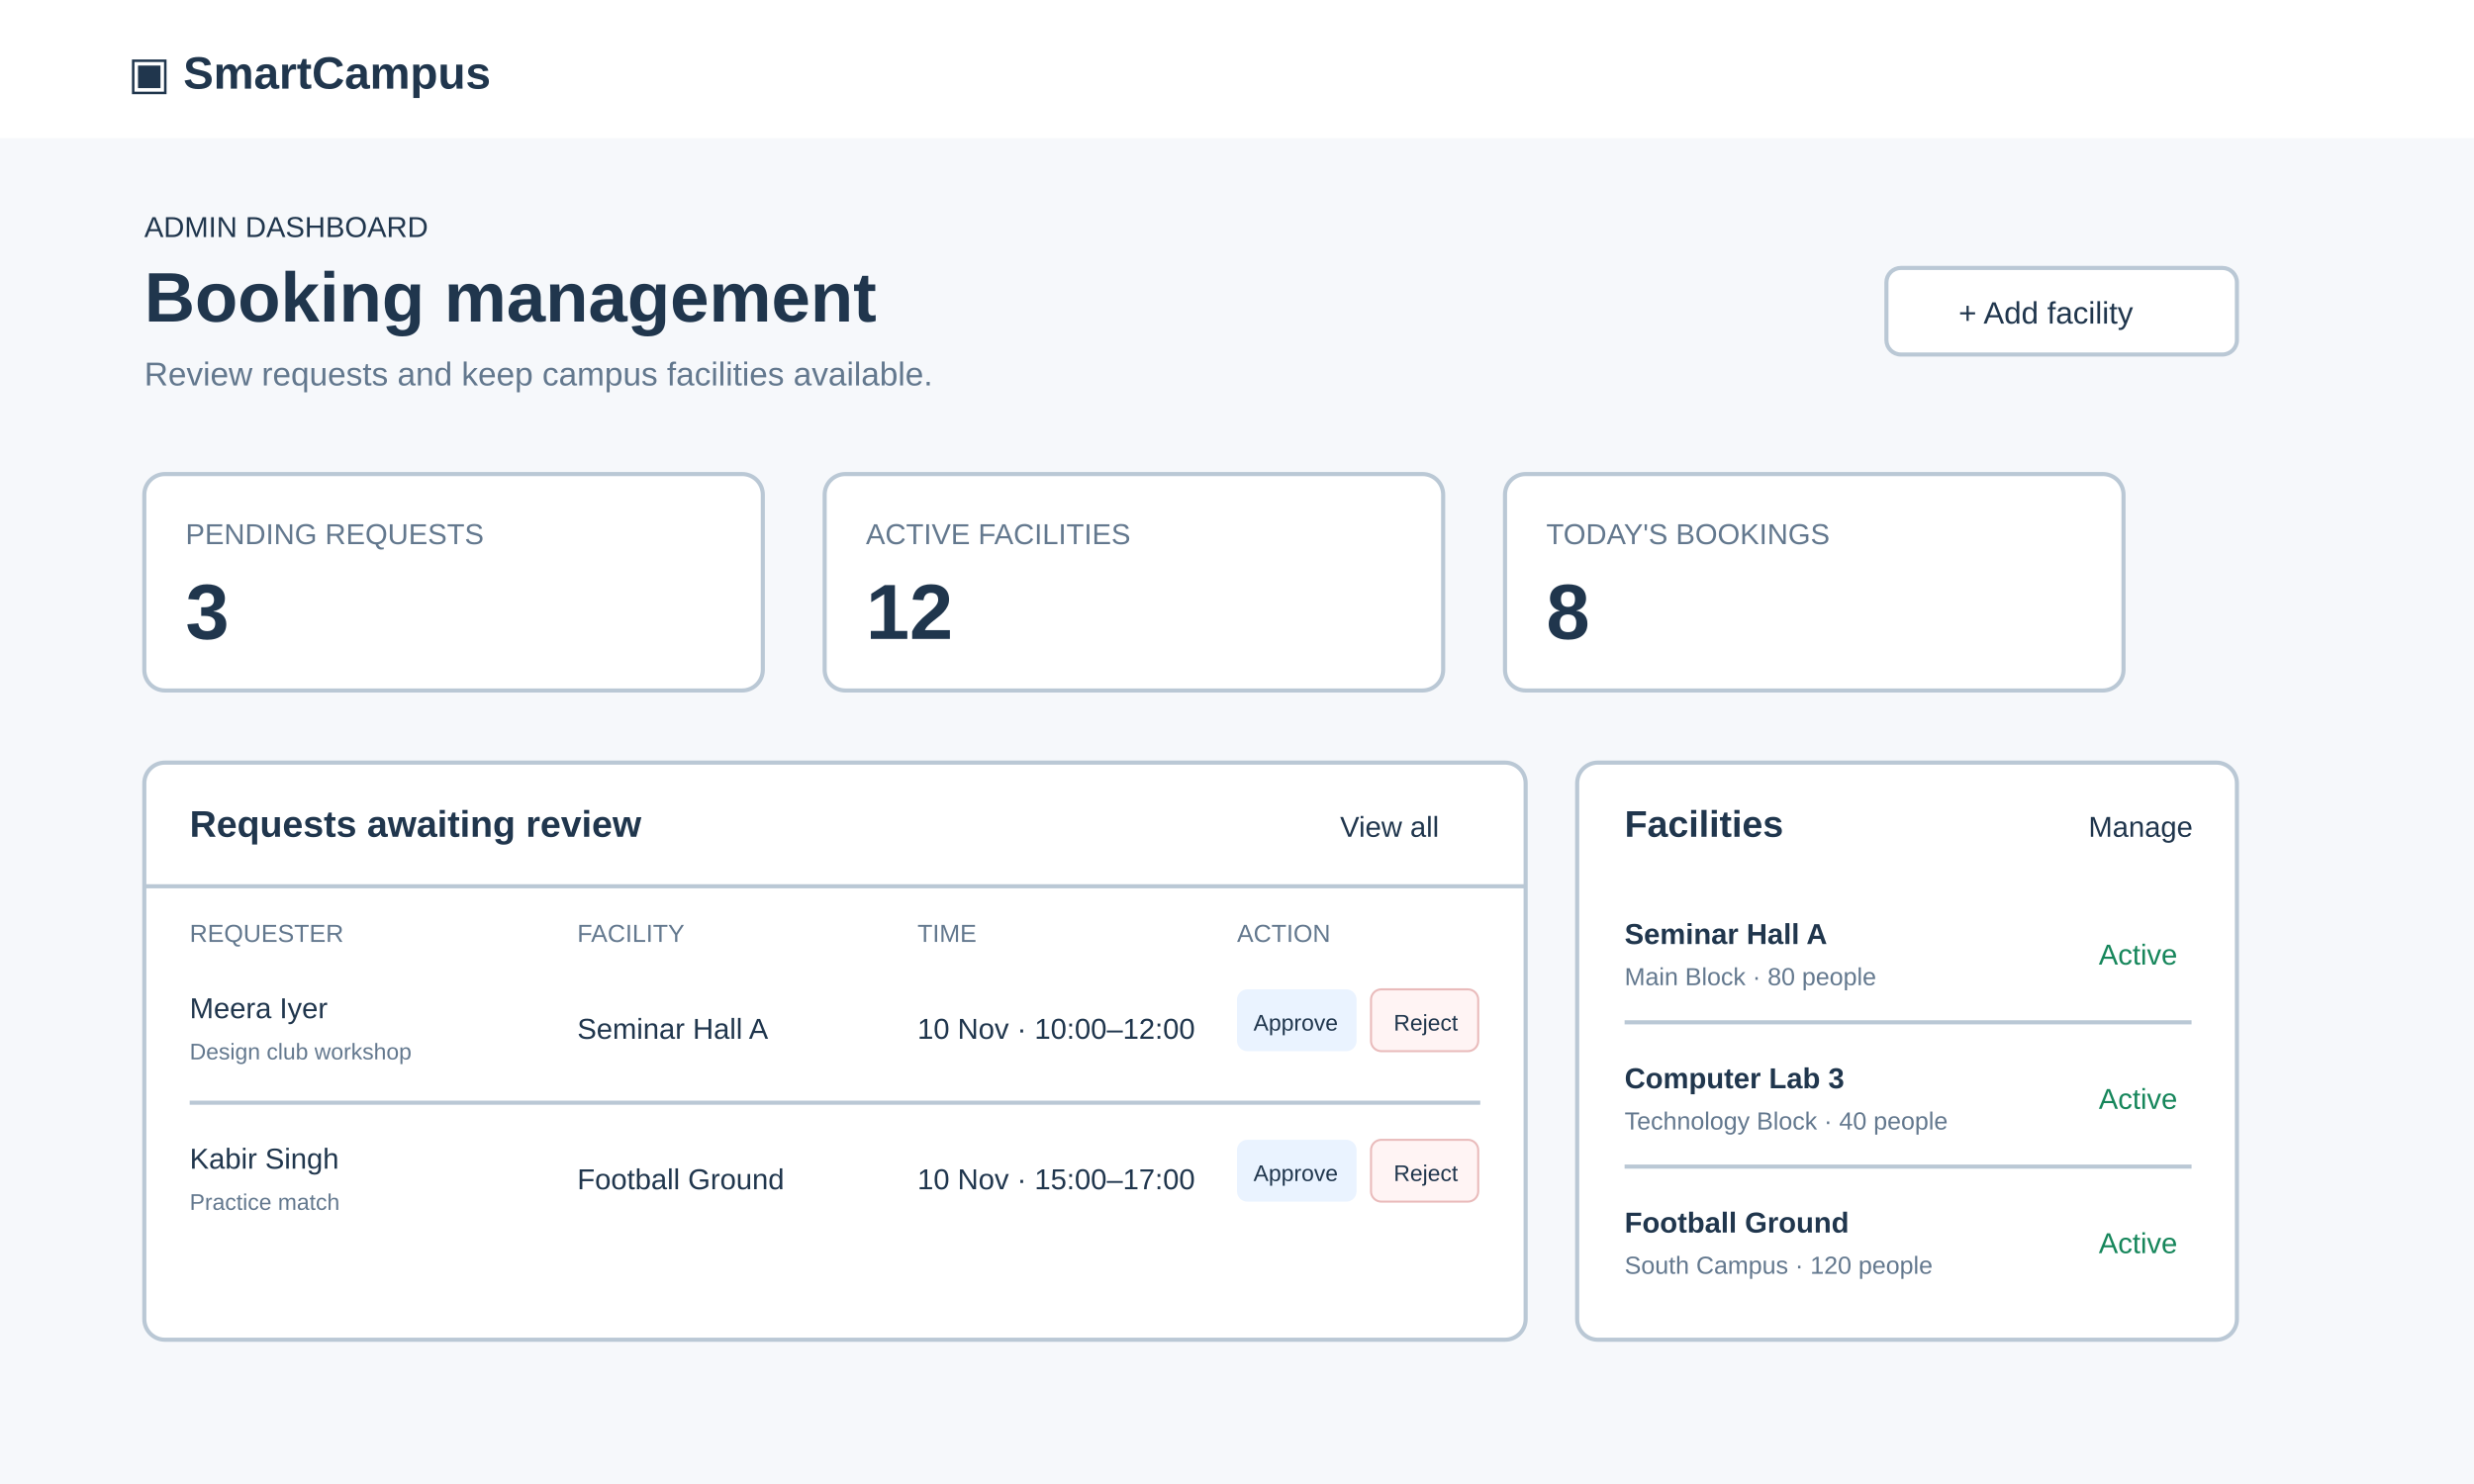
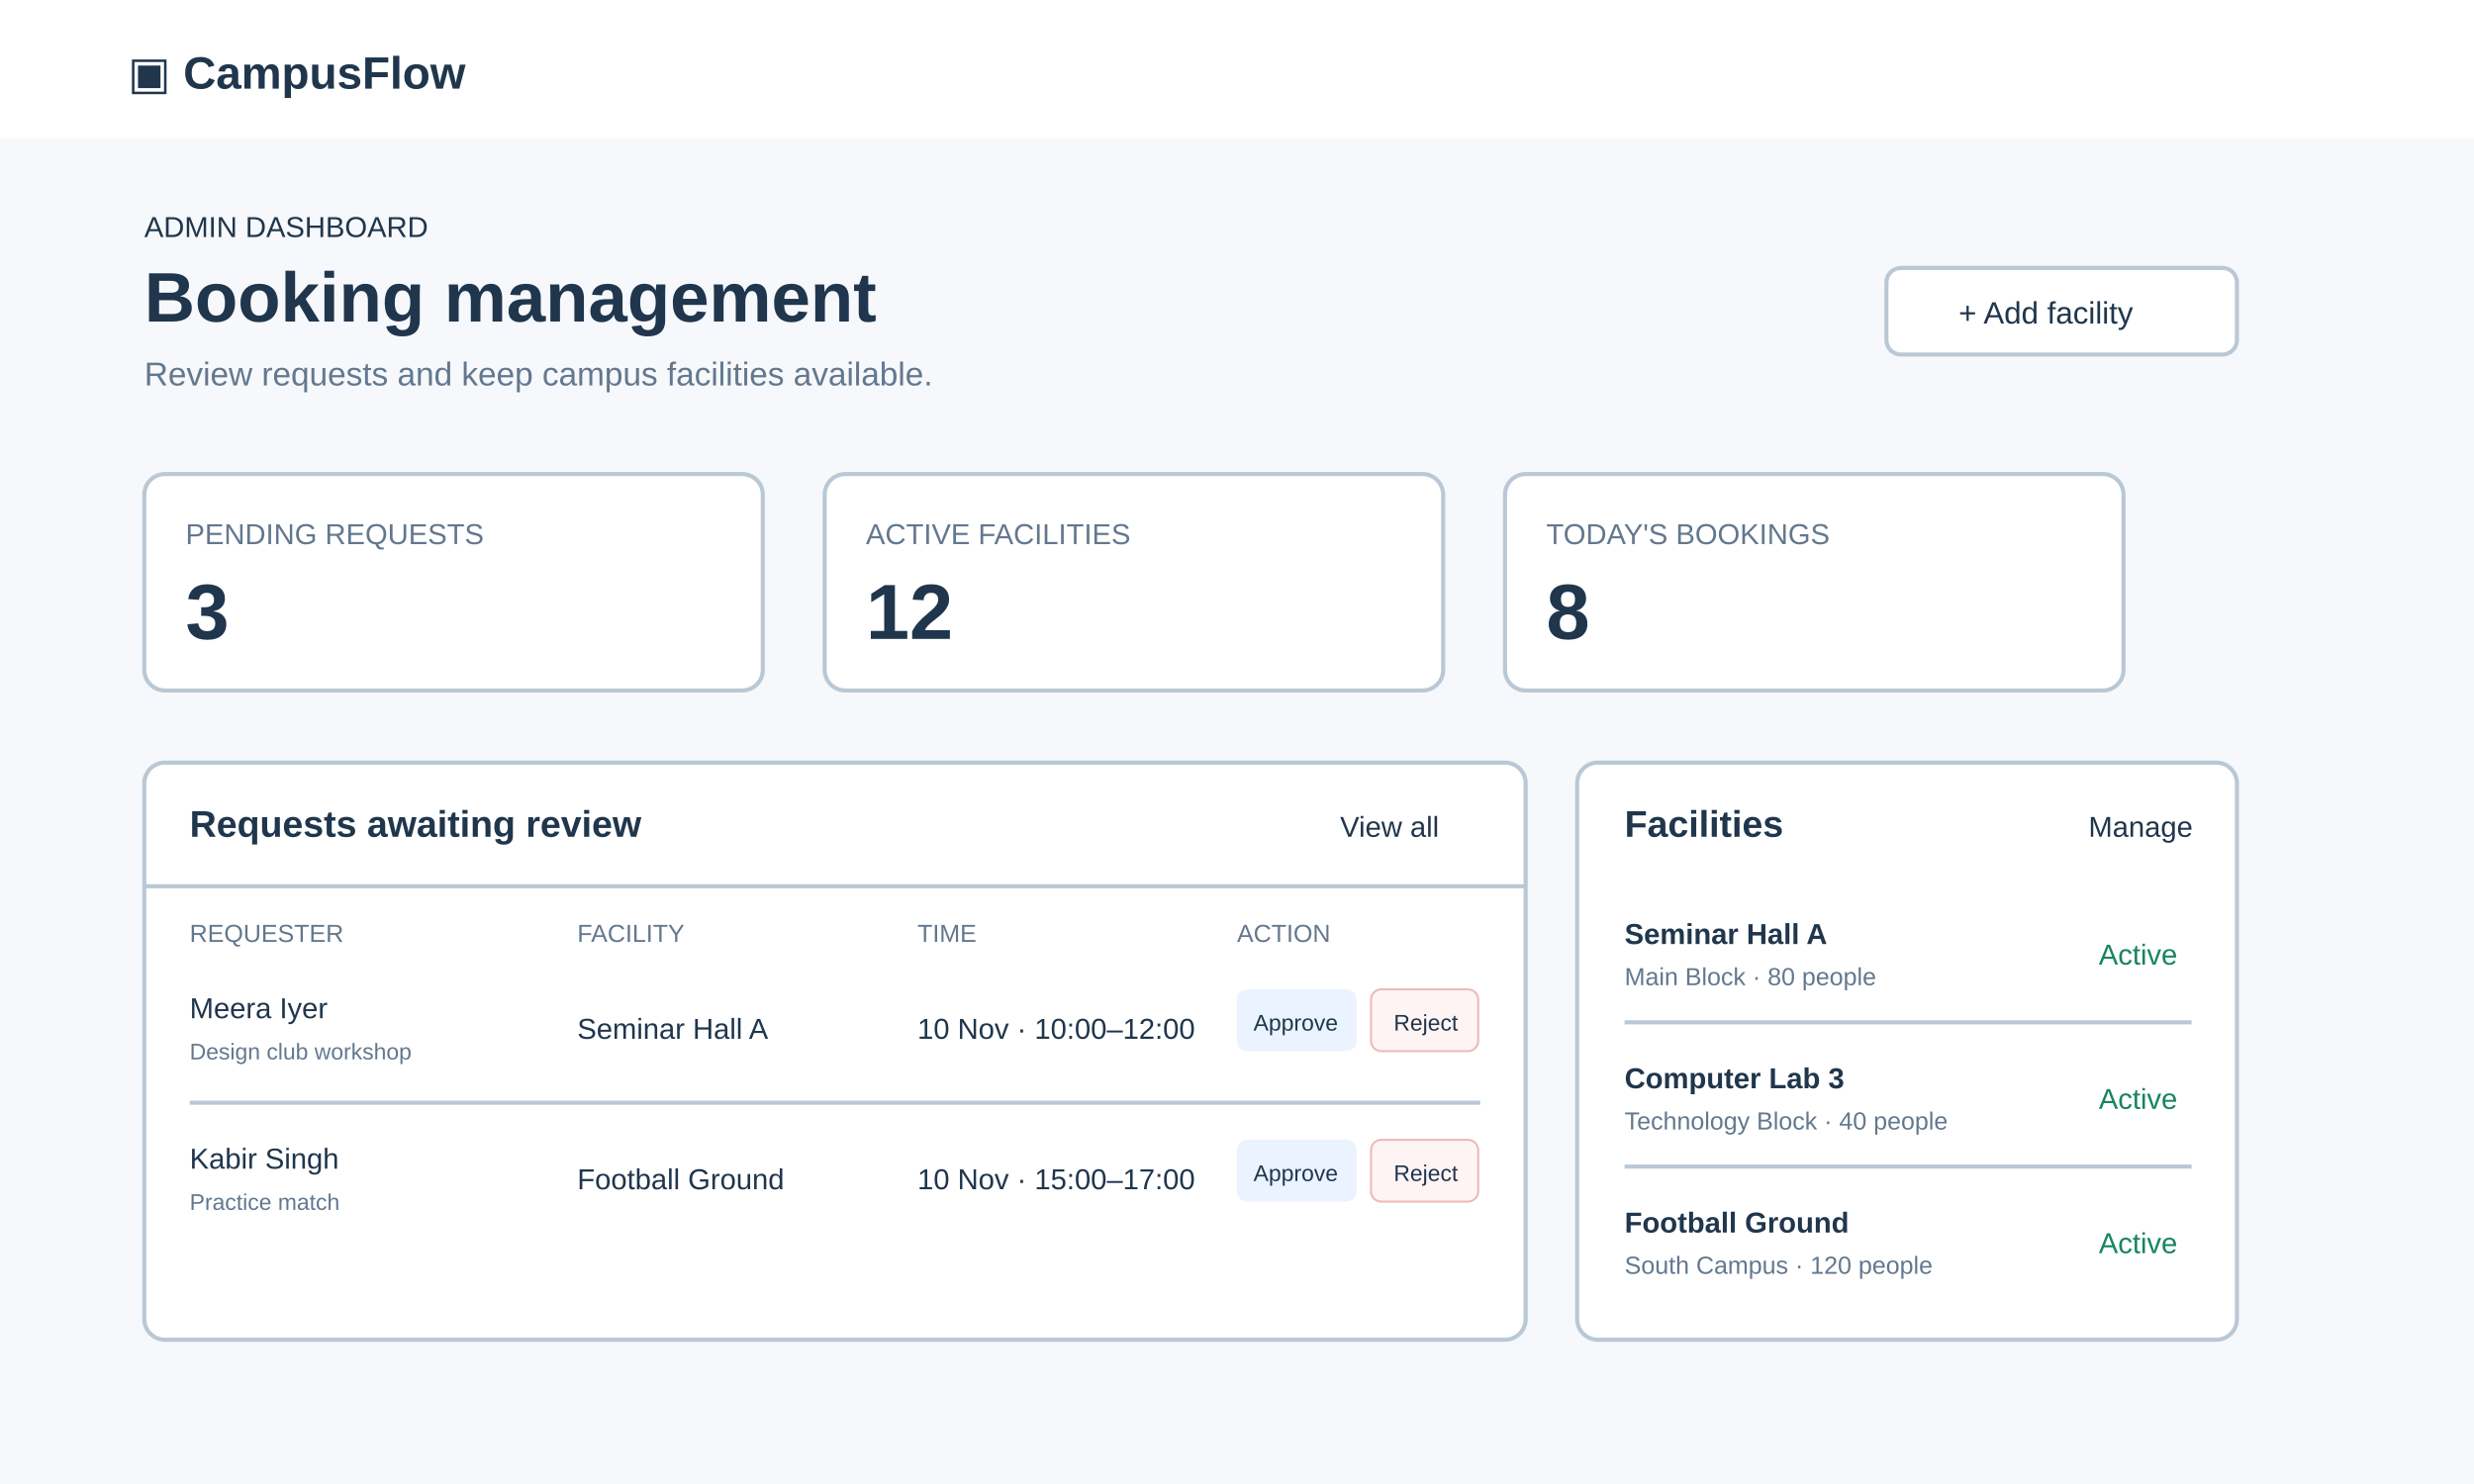
<svg xmlns="http://www.w3.org/2000/svg" width="1200" height="720" viewBox="0 0 1200 720" role="img" aria-labelledby="title desc">
  <style>text{font-family:Arial,sans-serif;fill:#20364d}.muted{fill:#63788e}.line{stroke:#bac8d5;stroke-width:2}.box{fill:#fff;stroke:#bac8d5;stroke-width:2}.blue{fill:#1769e0}.light{fill:#eaf3ff}.green{fill:#16865b}.amber{fill:#9d6500}.white{fill:#fff}</style>
  <rect width="1200" height="720" fill="#f6f8fb" />
  <rect width="1200" height="67" fill="#fff" />
-   <text x="62" y="43" font-size="22" font-weight="700">▣ SmartCampus</text>
+   <text x="62" y="43" font-size="22" font-weight="700">▣ CampusFlow</text>
  <text x="70" y="115" font-size="14" fill="#1769e0">ADMIN DASHBOARD</text>
  <text x="70" y="156" font-size="34" font-weight="700">Booking management</text>
  <text x="70" y="187" font-size="16" class="muted">Review requests and keep campus facilities available.</text>
  <rect x="915" y="130" width="170" height="42" rx="7" class="box" />
  <text x="950" y="157" font-size="15" fill="#1769e0">+ Add facility</text>
  <g transform="translate(70 230)">
    <rect width="300" height="105" rx="10" class="box" />
    <text x="20" y="34" font-size="14" class="muted">PENDING REQUESTS</text>
    <text x="20" y="80" font-size="38" font-weight="700">3</text>
    <rect x="330" width="300" height="105" rx="10" class="box" />
    <text x="350" y="34" font-size="14" class="muted">ACTIVE FACILITIES</text>
    <text x="350" y="80" font-size="38" font-weight="700">12</text>
    <rect x="660" width="300" height="105" rx="10" class="box" />
    <text x="680" y="34" font-size="14" class="muted">TODAY'S BOOKINGS</text>
    <text x="680" y="80" font-size="38" font-weight="700">8</text>
  </g>
  <rect x="70" y="370" width="670" height="280" rx="10" class="box" />
  <text x="92" y="406" font-size="18" font-weight="700">Requests awaiting review</text>
  <text x="650" y="406" font-size="14" fill="#1769e0">View all</text>
  <line x1="70" y1="430" x2="740" y2="430" class="line" />
  <text x="92" y="457" font-size="12" class="muted">REQUESTER</text>
  <text x="280" y="457" font-size="12" class="muted">FACILITY</text>
  <text x="445" y="457" font-size="12" class="muted">TIME</text>
  <text x="600" y="457" font-size="12" class="muted">ACTION</text>
  <g font-size="14">
    <text x="92" y="494">Meera Iyer</text>
    <text x="92" y="514" font-size="11" class="muted">Design club workshop</text>
    <text x="280" y="504">Seminar Hall A</text>
    <text x="445" y="504">10 Nov · 10:00–12:00</text>
    <rect x="600" y="480" width="58" height="30" rx="5" class="light" />
    <text x="608" y="500" font-size="11" fill="#1769e0">Approve</text>
    <rect x="665" y="480" width="52" height="30" rx="5" fill="#fff4f4" stroke="#e9bbbb" />
    <text x="676" y="500" font-size="11" fill="#ad3c3c">Reject</text>
    <line x1="92" y1="535" x2="718" y2="535" class="line" />
    <text x="92" y="567">Kabir Singh</text>
    <text x="92" y="587" font-size="11" class="muted">Practice match</text>
    <text x="280" y="577">Football Ground</text>
    <text x="445" y="577">10 Nov · 15:00–17:00</text>
    <rect x="600" y="553" width="58" height="30" rx="5" class="light" />
    <text x="608" y="573" font-size="11" fill="#1769e0">Approve</text>
    <rect x="665" y="553" width="52" height="30" rx="5" fill="#fff4f4" stroke="#e9bbbb" />
    <text x="676" y="573" font-size="11" fill="#ad3c3c">Reject</text>
  </g>
  <rect x="765" y="370" width="320" height="280" rx="10" class="box" />
  <text x="788" y="406" font-size="18" font-weight="700">Facilities</text>
  <text x="1013" y="406" font-size="14" fill="#1769e0">Manage</text>
  <g font-size="14">
    <text x="788" y="458" font-weight="700">Seminar Hall A</text>
    <text x="788" y="478" font-size="12" class="muted">Main Block · 80 people</text>
    <text x="1018" y="468" class="green">Active</text>
    <line x1="788" y1="496" x2="1063" y2="496" class="line" />
    <text x="788" y="528" font-weight="700">Computer Lab 3</text>
    <text x="788" y="548" font-size="12" class="muted">Technology Block · 40 people</text>
    <text x="1018" y="538" class="green">Active</text>
    <line x1="788" y1="566" x2="1063" y2="566" class="line" />
    <text x="788" y="598" font-weight="700">Football Ground</text>
    <text x="788" y="618" font-size="12" class="muted">South Campus · 120 people</text>
    <text x="1018" y="608" class="green">Active</text>
  </g>
</svg>
